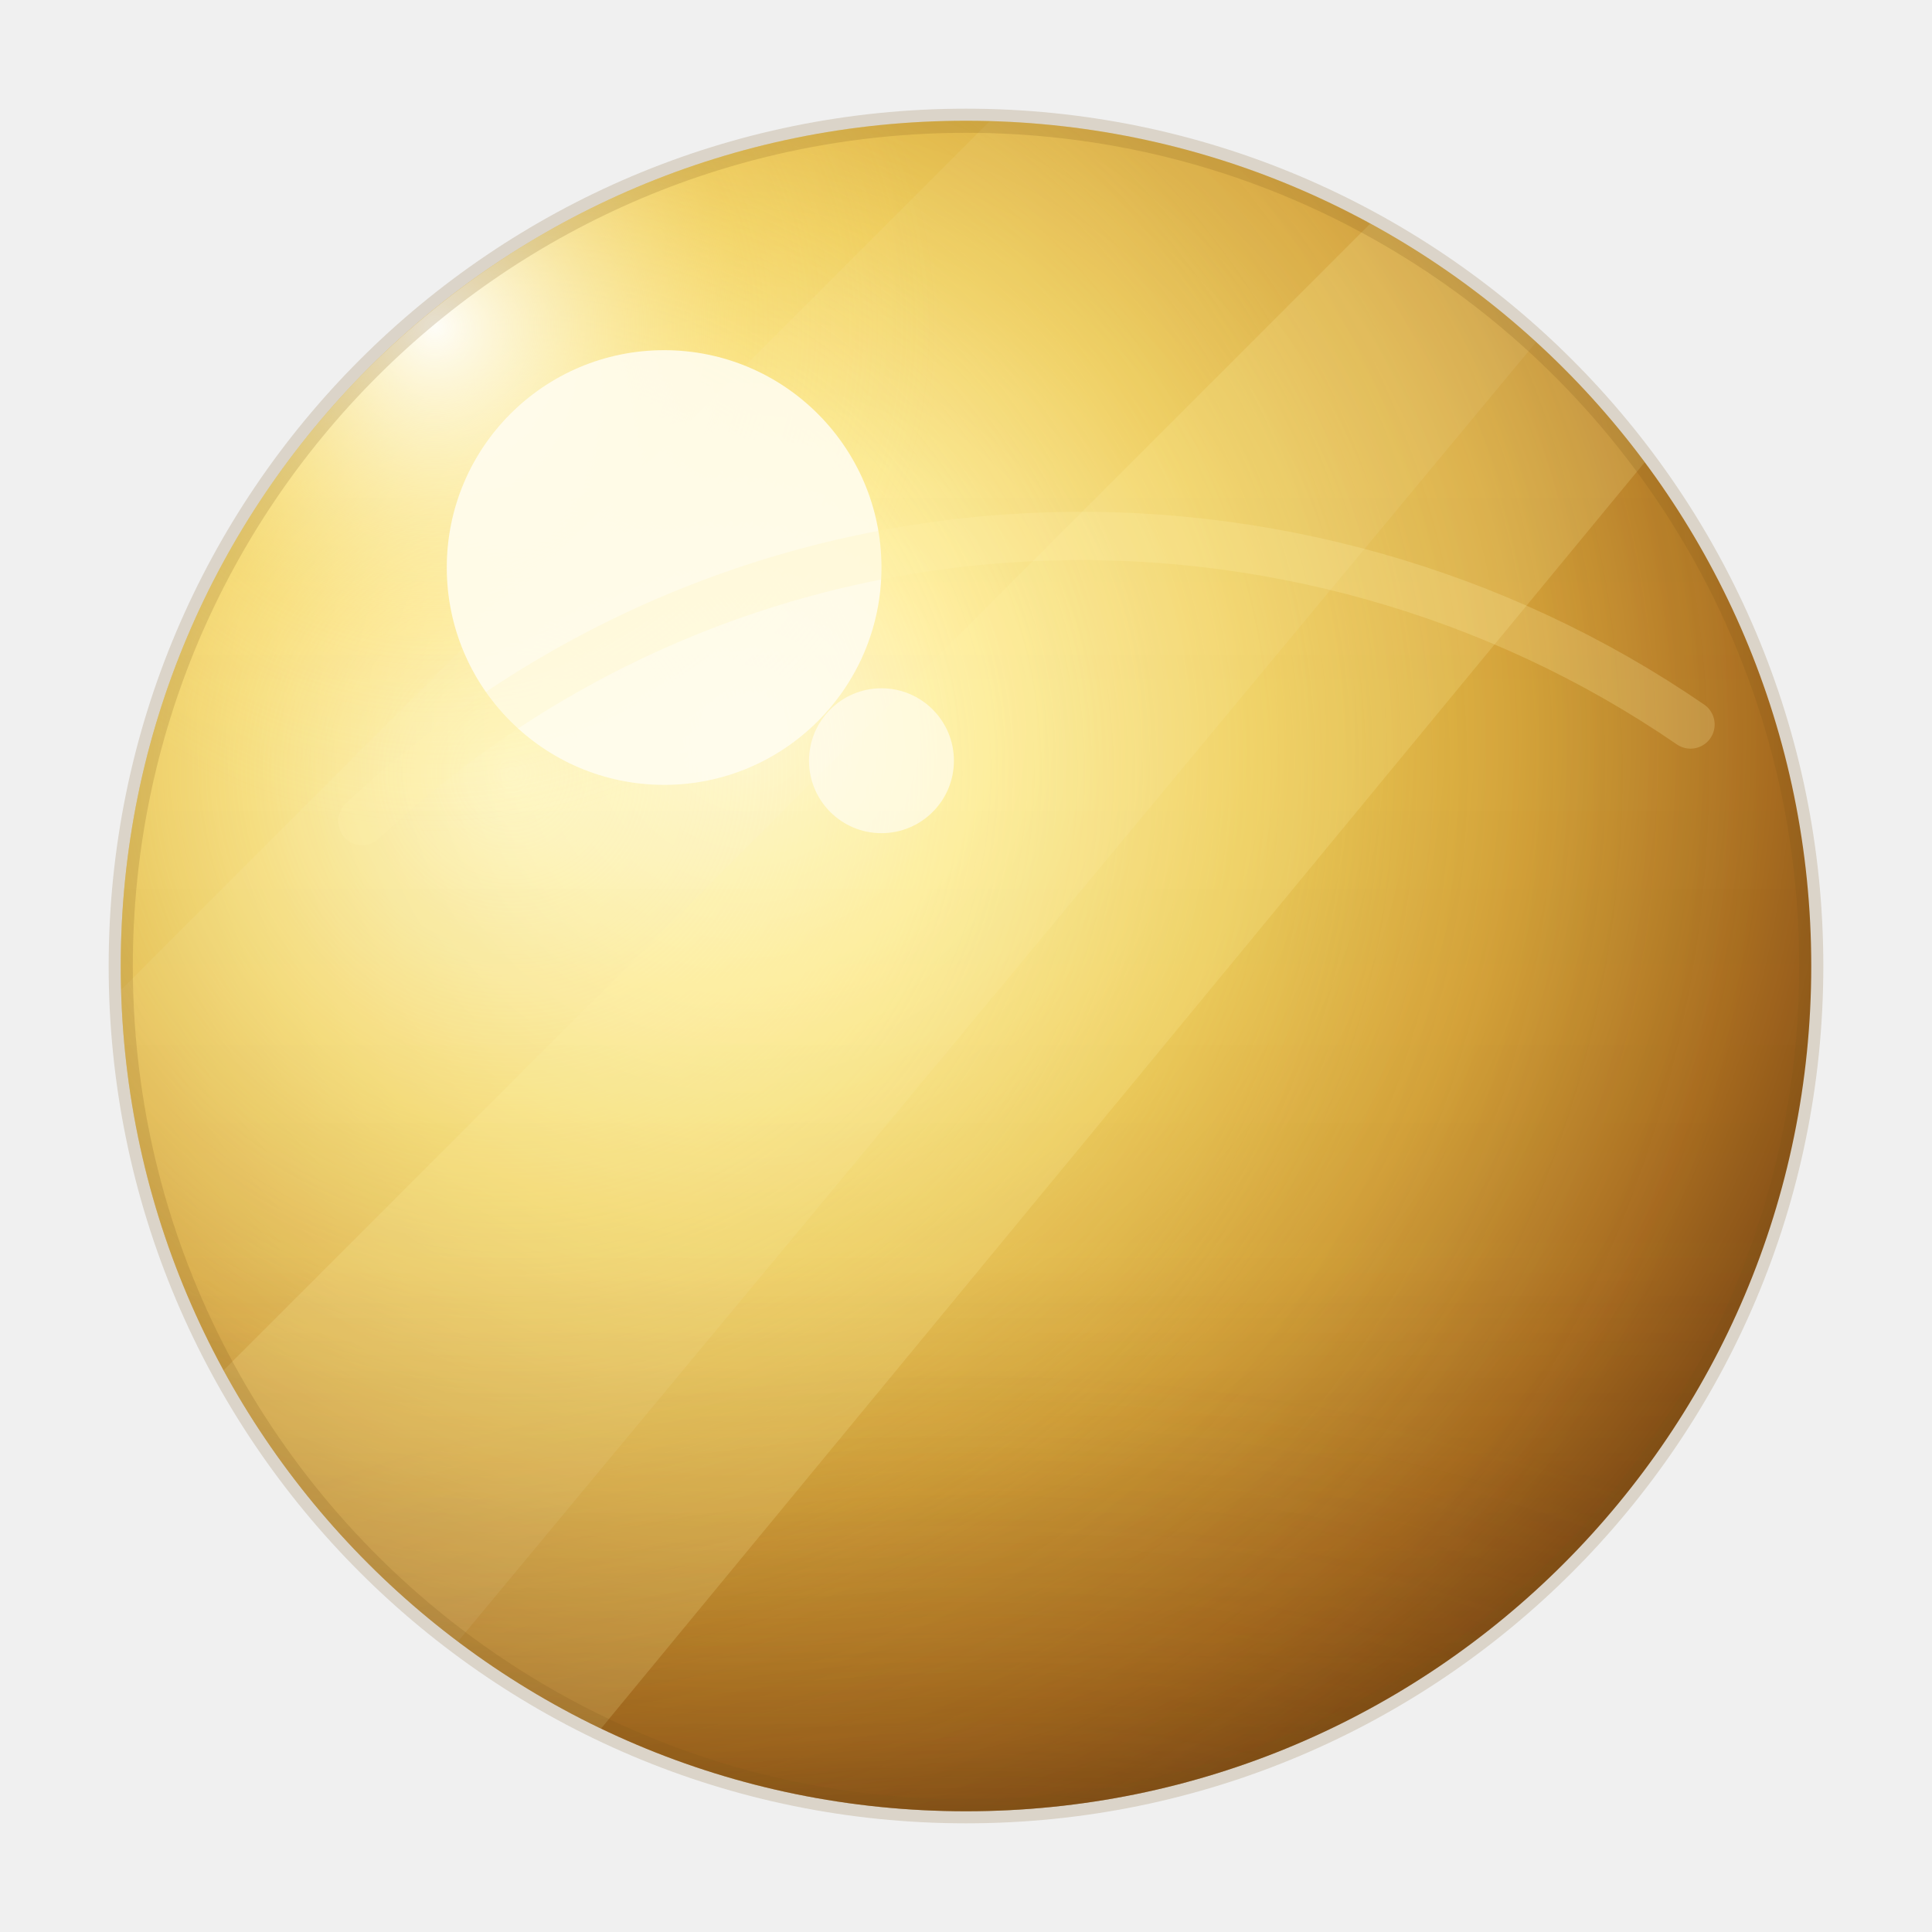
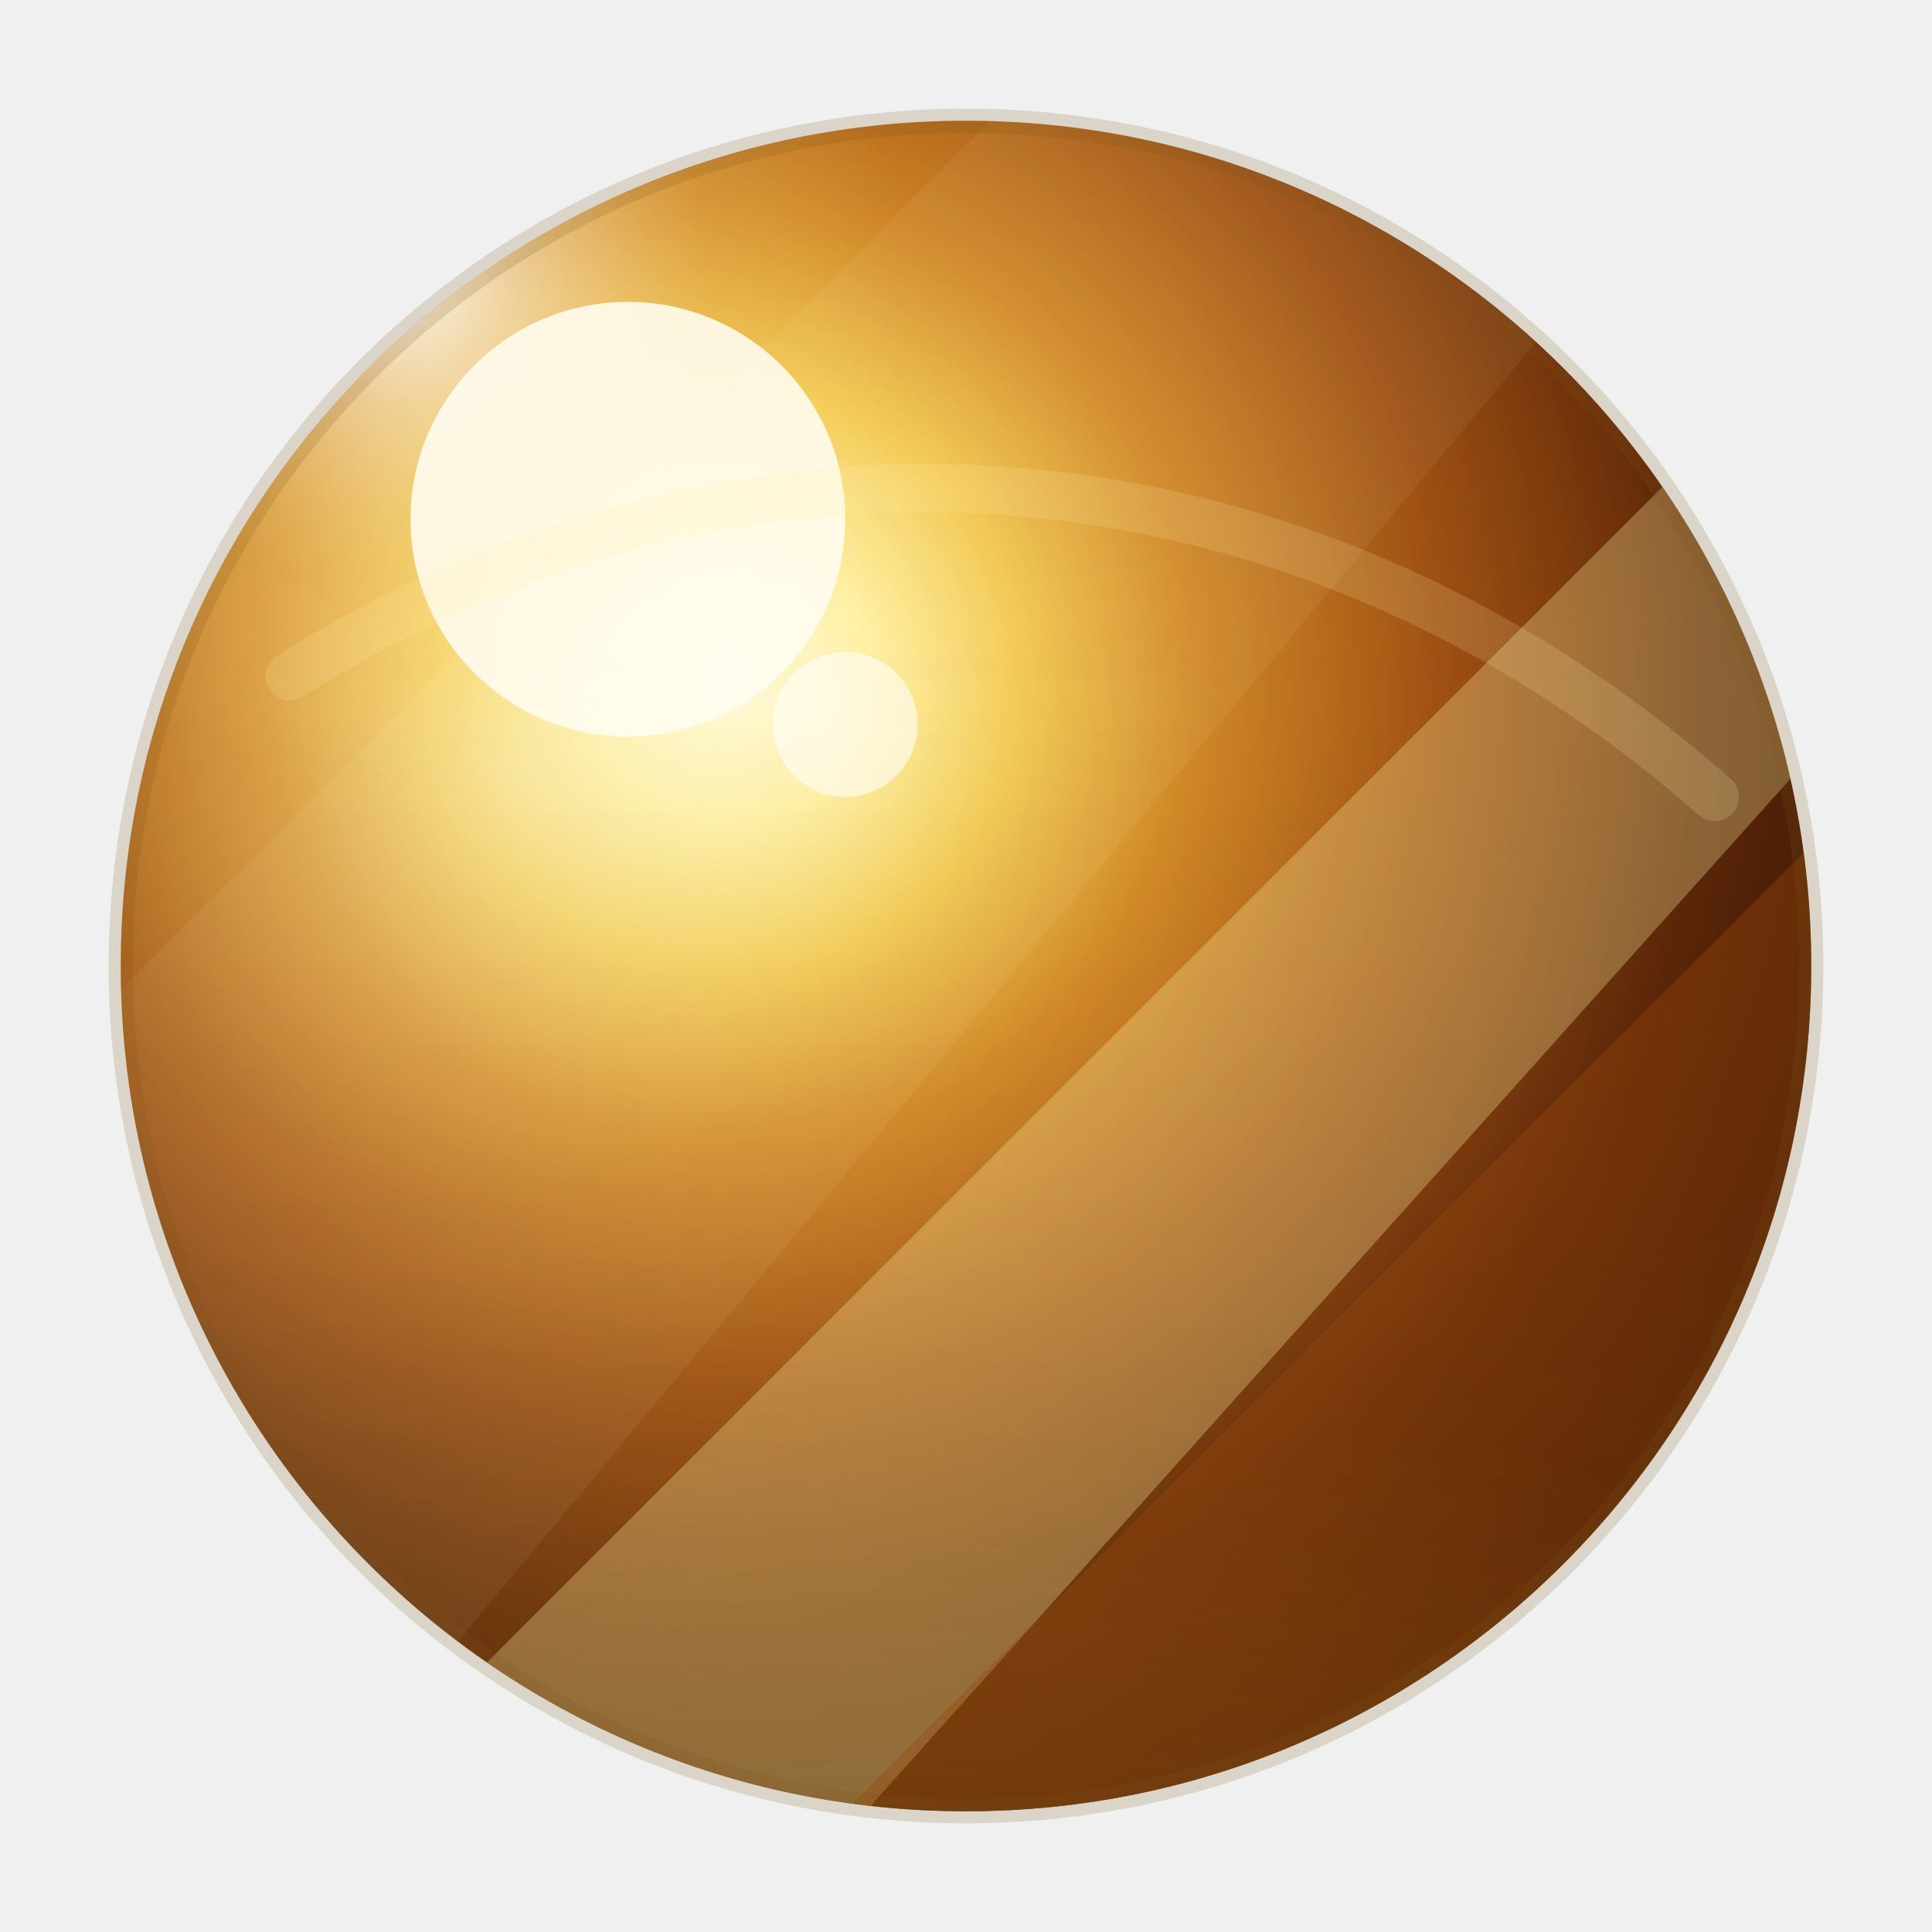
<svg xmlns="http://www.w3.org/2000/svg" viewBox="0 0 160 160">
  <defs>
-     <radialGradient id="base" cx="37%" cy="36%" r="88%">
-       <stop offset="0" stop-color="#fffef4" />
-       <stop offset="0.16" stop-color="#fff1a1" />
-       <stop offset="0.34" stop-color="#efd05d" />
-       <stop offset="0.52" stop-color="#d4a33a" />
-       <stop offset="0.69" stop-color="#a86c20" />
-       <stop offset="0.84" stop-color="#6d3c10" />
-       <stop offset="1" stop-color="#2a1608" />
+     <radialGradient id="base" cx="36%" cy="33%" r="86%">
+       <stop offset="0" stop-color="#fffef2" />
+       <stop offset="0.1" stop-color="#fff0a2" />
+       <stop offset="0.2" stop-color="#f1c448" />
+       <stop offset="0.32" stop-color="#ce8120" />
+       <stop offset="0.49" stop-color="#9a4a10" />
+       <stop offset="0.67" stop-color="#5a2407" />
+       <stop offset="1" stop-color="#1e0c03" />
    </radialGradient>
    <radialGradient id="leftGlow" cx="24%" cy="39%" r="72%">
-       <stop offset="0" stop-color="#fff9d5" stop-opacity=".72" />
-       <stop offset=".34" stop-color="#ffe98e" stop-opacity=".34" />
+       <stop offset="0" stop-color="#fff9d5" stop-opacity="0.46" />
+       <stop offset=".34" stop-color="#ffe98e" stop-opacity="0.14" />
      <stop offset=".72" stop-color="#dba33b" stop-opacity=".08" />
      <stop offset="1" stop-color="#dba33b" stop-opacity="0" />
    </radialGradient>
    <radialGradient id="flare" cx="31%" cy="30%" r="42%">
      <stop offset="0" stop-color="#ffffff" stop-opacity=".95" />
      <stop offset=".24" stop-color="#fffce7" stop-opacity=".56" />
      <stop offset=".62" stop-color="#ffe88d" stop-opacity=".16" />
      <stop offset="1" stop-color="#ffe88d" stop-opacity="0" />
    </radialGradient>
    <linearGradient id="bottomShade" x1="80" y1="38" x2="80" y2="170" gradientUnits="userSpaceOnUse">
      <stop offset="0" stop-color="#4b260a" stop-opacity="0" />
      <stop offset=".5" stop-color="#70400f" stop-opacity=".04" />
      <stop offset=".74" stop-color="#74410f" stop-opacity=".24" />
      <stop offset="1" stop-color="#281307" stop-opacity=".72" />
    </linearGradient>
    <radialGradient id="bottomBrown" cx="50%" cy="104%" r="76%">
-       <stop offset="0" stop-color="#281307" stop-opacity=".82" />
-       <stop offset=".34" stop-color="#70400f" stop-opacity=".44" />
-       <stop offset=".66" stop-color="#a66b1e" stop-opacity=".12" />
+       <stop offset="0" stop-color="#281307" stop-opacity="0.92" />
+       <stop offset=".34" stop-color="#70400f" stop-opacity="0.58" />
+       <stop offset=".66" stop-color="#a66b1e" stop-opacity="0.2" />
      <stop offset="1" stop-color="#a66b1e" stop-opacity="0" />
    </radialGradient>
    <clipPath id="clip">
      <circle cx="80" cy="80" r="70" />
    </clipPath>
  </defs>
  <circle cx="80" cy="80" r="70" fill="url(#base)" />
  <g clip-path="url(#clip)">
    <circle cx="80" cy="80" r="72" fill="url(#leftGlow)" />
    <ellipse cx="80" cy="139" rx="82" ry="58" fill="url(#bottomBrown)" />
-     <circle cx="80" cy="80" r="72" fill="url(#bottomShade)" opacity=".62" />
-     <path d="M92 172 172 92v80z" fill="#4a260c" opacity=".14" />
-     <path d="M-10 142 142 -10h34L26 172H-10z" fill="#fff2a8" opacity=".18" />
-     <path d="M-16 108 108 -16h56L8 172H-16z" fill="#fffbe2" opacity=".07" />
-     <circle cx="55" cy="47" r="50" fill="url(#flare)" />
-     <circle cx="55" cy="47" r="18" fill="#fffdf0" opacity=".88" />
-     <circle cx="73" cy="63" r="6" fill="#ffffff" opacity=".58" />
-     <path d="M30 68c32-30 78-30 110-8" fill="none" stroke="#fff0ad" stroke-opacity=".22" stroke-width="4" stroke-linecap="round" />
+     <circle cx="80" cy="80" r="72" fill="url(#bottomShade)" opacity="0.7" />
+     <path d="M90 172 172 90v82z" fill="#2d0f03" opacity="0.4" />
+     <path d="M6 172 172 6v32L52 172z" fill="#fff0a0" opacity="0.3" />
+     <path d="M48 172 172 48v34L94 172z" fill="#9b470c" opacity="0.36" />
+     <path d="M-16 108 108 -16h56L8 172H-16z" fill="#fffbe2" opacity="0.06" />
+     <circle cx="52" cy="43" r="50" fill="url(#flare)" />
+     <circle cx="52" cy="43" r="18" fill="#fffdf0" opacity=".88" />
+     <circle cx="70" cy="60" r="6" fill="#ffffff" opacity=".58" />
+     <path d="M24 56c38-24 84-20 118 10" fill="none" stroke="#fff0ad" stroke-opacity="0.17" stroke-width="4" stroke-linecap="round" />
  </g>
  <circle cx="80" cy="80" r="70" fill="none" stroke="#7b5318" stroke-opacity=".18" stroke-width="2" />
</svg>
